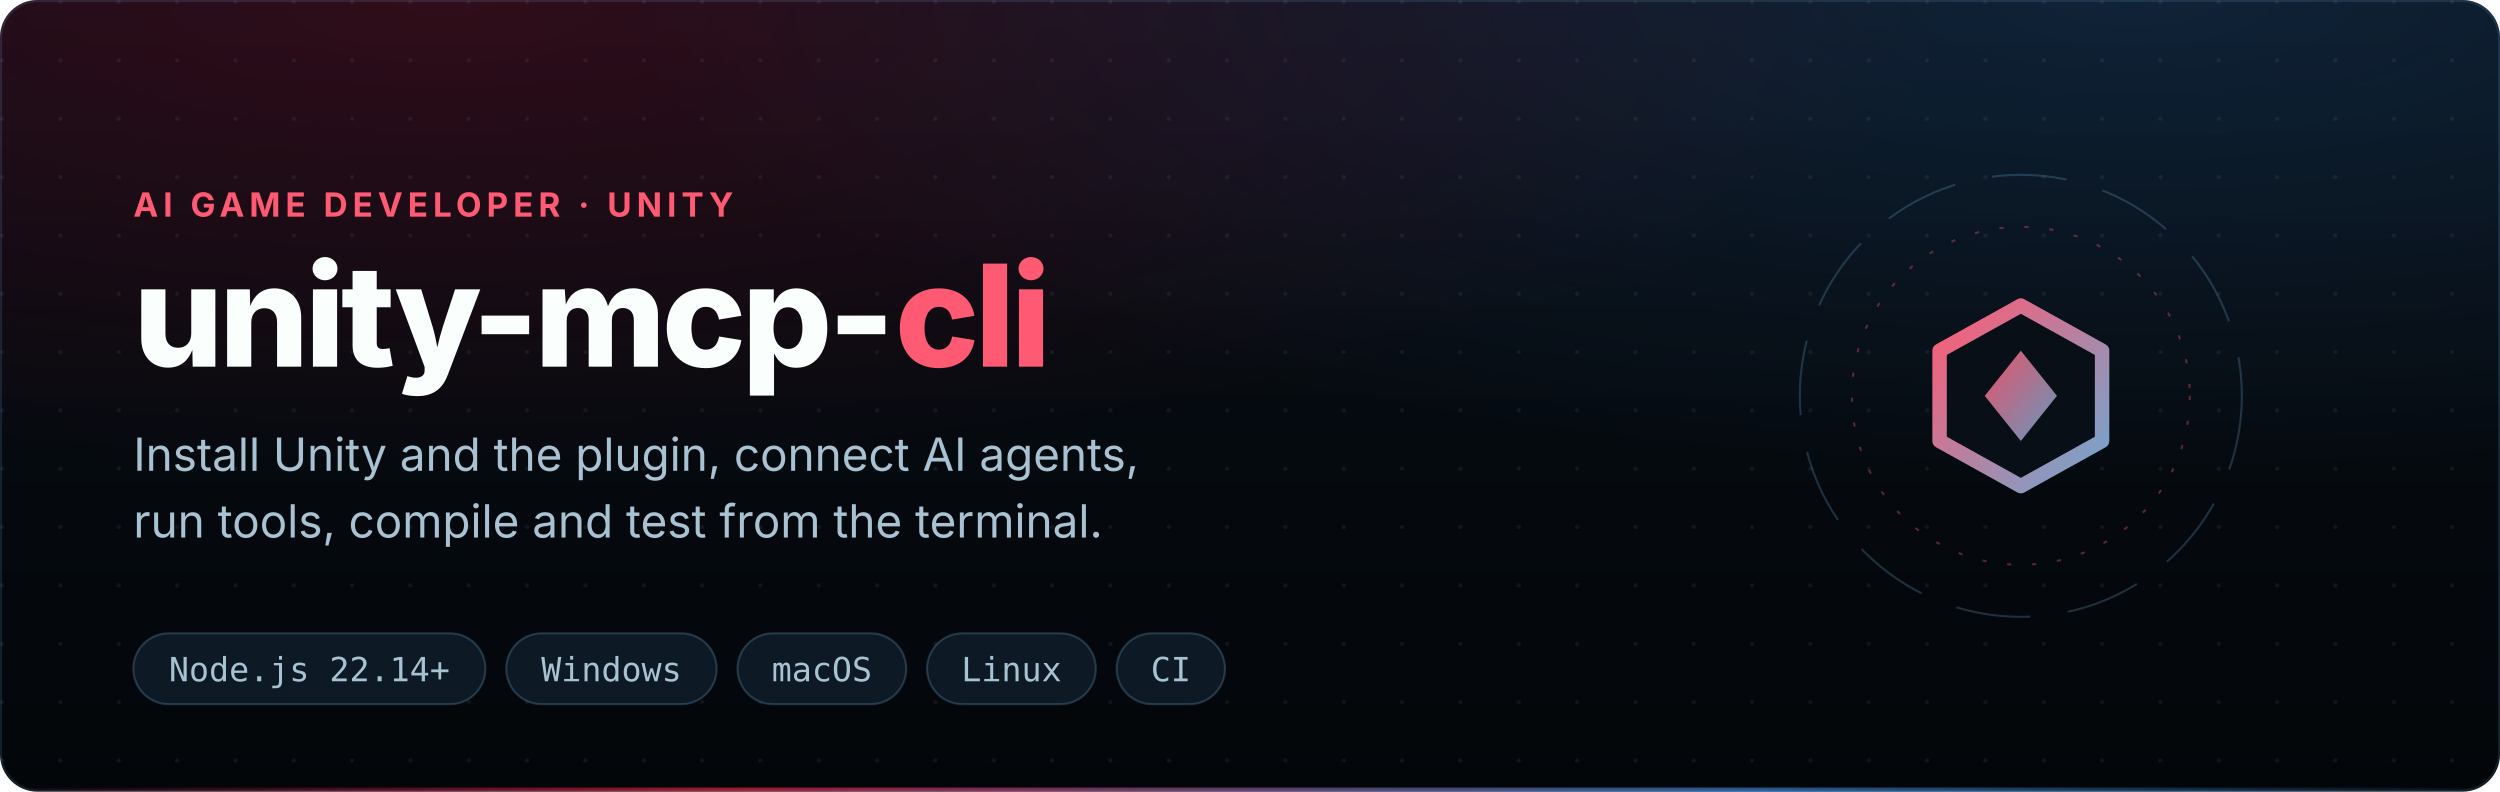
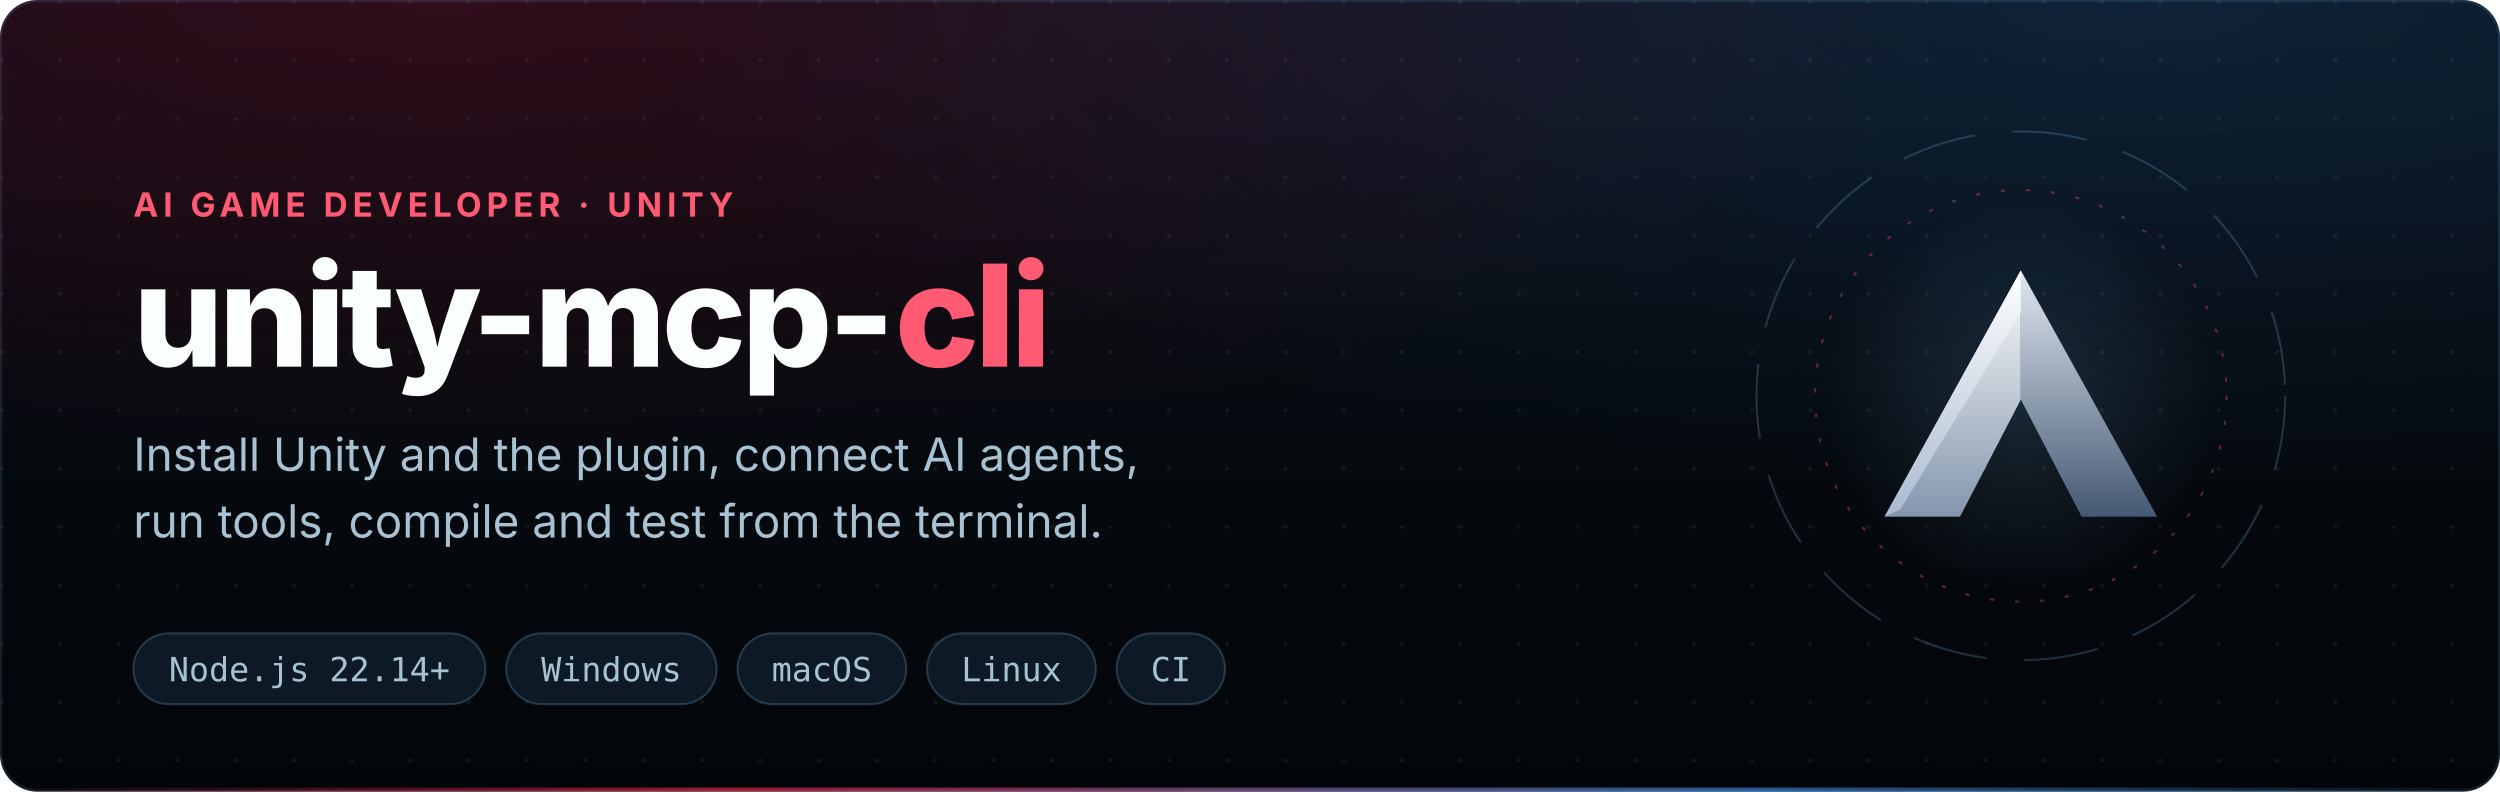
<svg xmlns="http://www.w3.org/2000/svg" width="1200" height="380" viewBox="0 0 1200 380" role="img" aria-label="unity-mcp-cli: install Unity and the AI Game Developer plugin, connect AI agents, run tools, compile and test Unity projects from the terminal">
  <defs>
    <linearGradient id="bg" x1="0" y1="0" x2="0" y2="1">
      <stop offset="0" stop-color="#080F17" />
      <stop offset="1" stop-color="#030609" />
    </linearGradient>
    <radialGradient id="hzR" cx="0.18" cy="0" r="0.6">
      <stop offset="0" stop-color="#FF002A" stop-opacity="0.16" />
      <stop offset="1" stop-color="#FF002A" stop-opacity="0" />
    </radialGradient>
    <radialGradient id="hzB" cx="0.85" cy="0" r="0.6">
      <stop offset="0" stop-color="#3B9BFF" stop-opacity="0.14" />
      <stop offset="1" stop-color="#3B9BFF" stop-opacity="0" />
    </radialGradient>
    <pattern id="dots" width="28" height="28" patternUnits="userSpaceOnUse">
      <circle cx="1" cy="1" r="1" fill="#A8C2D2" fill-opacity="0.08" />
    </pattern>
    <linearGradient id="rule" x1="0" y1="0" x2="1" y2="0">
      <stop offset="0" stop-color="#FF002A" stop-opacity="0" />
      <stop offset="0.3" stop-color="#FF2448" stop-opacity="0.6" />
      <stop offset="0.7" stop-color="#3B9BFF" stop-opacity="0.55" />
      <stop offset="1" stop-color="#3B9BFF" stop-opacity="0" />
    </linearGradient>
    <linearGradient id="card" x1="0" y1="0" x2="0" y2="1">
      <stop offset="0" stop-color="#0C1620" />
      <stop offset="1" stop-color="#070D14" />
    </linearGradient>
+     <linearGradient id="logoL" gradientUnits="userSpaceOnUse" x1="512" y1="190" x2="512" y2="785">
+       <stop offset="0" stop-color="#FFFFFF" />
+       <stop offset="1" stop-color="#8395AD" />
+     </linearGradient>
+     <linearGradient id="logoR" gradientUnits="userSpaceOnUse" x1="512" y1="190" x2="512" y2="785">
+       <stop offset="0" stop-color="#E1E8F1" />
+       <stop offset="1" stop-color="#455974" />
+     </linearGradient>
+     <linearGradient id="logoB" gradientUnits="userSpaceOnUse" x1="512" y1="190" x2="512" y2="785">
+       <stop offset="0" stop-color="#FFFFFF" />
+       <stop offset="1" stop-color="#AABBD0" />
+     </linearGradient>
+     <radialGradient id="logoGlow">
+       <stop offset="0" stop-color="#6FA8D0" stop-opacity=".18" />
+       <stop offset="1" stop-color="#6FA8D0" stop-opacity="0" />
+     </radialGradient>
    <linearGradient id="brand" x1="0" y1="0" x2="1" y2="1">
      <stop offset="0" stop-color="#FF5A73" />
      <stop offset="1" stop-color="#6FA8D0" />
    </linearGradient>
    <clipPath id="frame">
      <rect width="1200" height="380" rx="18" />
    </clipPath>
  </defs>
  <style>
    .s { font-family: Inter, 'Segoe UI', system-ui, -apple-system, Helvetica, Arial, sans-serif; } .m { font-family: 'JetBrains Mono', 'Cascadia Code', Consolas, Menlo, monospace; white-space: pre; }
    .pulse { animation: pulse 3.2s ease-in-out infinite; transform-box: fill-box; transform-origin: center; }
    @keyframes pulse { 0%,100% { opacity: .85; transform: scale(1); } 50% { opacity: 1; transform: scale(1.04); } }
    .spin { animation: spin 40s linear infinite; transform-box: fill-box; transform-origin: center; }
    .spin.r { animation-duration: 60s; animation-direction: reverse; }
    @keyframes spin { to { transform: rotate(360deg); } }
    .blink { animation: blink 1.1s steps(1) infinite; } @keyframes blink { 50% { opacity: 0; } }
    
    @media (prefers-reduced-motion: reduce) { * { animation: none !important; } }
  </style>
  <g clip-path="url(#frame)">
    <rect width="1200" height="380" fill="url(#bg)" />
    <rect width="1200" height="380" fill="url(#hzR)" />
    <rect width="1200" height="380" fill="url(#hzB)" />
    <rect width="1200" height="380" fill="url(#dots)" />
    <text x="64" y="104" text-anchor="start" class="s" font-size="16" font-weight="700" letter-spacing="2.4" fill="#FF5A73">AI GAME DEVELOPER · UNITY</text>
    <text x="64" y="176" class="s" font-size="68" font-weight="800" letter-spacing="-2" fill="#FAFFFD">unity-mcp-<tspan fill="#FF5A73">cli</tspan>
    </text>
    <text x="64" y="226" class="s" font-size="22" fill="#A8C2D2">Install Unity and the plugin, connect AI agents,</text>
    <text x="64" y="258" class="s" font-size="22" fill="#A8C2D2">run tools, compile and test from the terminal.</text>
    <g transform="translate(64 304)">
      <rect width="169" height="34" rx="17" fill="#0D1A25" stroke="rgba(111,168,208,0.45)" stroke-opacity=".6" />
      <text x="84.5" y="23" text-anchor="middle" class="m" font-size="16" fill="#A8C2D2">Node.js 22.14+</text>
    </g>
    <g transform="translate(243 304)">
      <rect width="101" height="34" rx="17" fill="#0D1A25" stroke="rgba(111,168,208,0.45)" stroke-opacity=".6" />
      <text x="50.5" y="23" text-anchor="middle" class="m" font-size="16" fill="#A8C2D2">Windows</text>
    </g>
    <g transform="translate(354 304)">
      <rect width="81" height="34" rx="17" fill="#0D1A25" stroke="rgba(111,168,208,0.45)" stroke-opacity=".6" />
      <text x="40.5" y="23" text-anchor="middle" class="m" font-size="16" fill="#A8C2D2">macOS</text>
    </g>
    <g transform="translate(445 304)">
      <rect width="81" height="34" rx="17" fill="#0D1A25" stroke="rgba(111,168,208,0.45)" stroke-opacity=".6" />
      <text x="40.5" y="23" text-anchor="middle" class="m" font-size="16" fill="#A8C2D2">Linux</text>
    </g>
    <g transform="translate(536 304)">
      <rect width="52" height="34" rx="17" fill="#0D1A25" stroke="rgba(111,168,208,0.45)" stroke-opacity=".6" />
      <text x="26.0" y="23" text-anchor="middle" class="m" font-size="16" fill="#A8C2D2">CI</text>
    </g>
-     <circle class="spin" cx="970" cy="190.0" r="81.12" fill="none" stroke="#FF5A73" stroke-opacity=".35" stroke-dasharray="2 10" />
-     <circle class="spin r" cx="970" cy="190.0" r="106.08" fill="none" stroke="#6FA8D0" stroke-opacity=".25" stroke-dasharray="36 18" />
+     <circle cx="970" cy="190.0" r="93.6" fill="url(#logoGlow)" />
+     <circle class="spin" cx="970" cy="190.0" r="98.8" fill="none" stroke="#FF5A73" stroke-opacity=".35" stroke-dasharray="2 10" />
+     <circle class="spin r" cx="970" cy="190.0" r="126.88" fill="none" stroke="#6FA8D0" stroke-opacity=".25" stroke-dasharray="36 18" />
    <g class="pulse">
-       <polygon points="970.0,146.667 1009.0,168.333 1009.0,211.667 970.0,233.333 931.0,211.667 931.0,168.333" fill="#080F17" stroke="url(#brand)" stroke-width="6.933" stroke-linejoin="round" />
-       <polygon points="970.0,168.333 987.333,190.0 970.0,211.667 952.667,190.0" fill="url(#brand)" opacity=".9" />
+       <g transform="translate(867.60 91.00) scale(0.2)">
+         <path d="M512 194 L512 504 L366 785 L185 785 Z" fill="url(#logoL)" />
+         <path d="M512 194 L839 785 L658 785 L512 504 Z" fill="url(#logoR)" />
+         <path d="M512 194 L512 294 L223 767 L185 785 Z" fill="url(#logoB)" />
+       </g>
    </g>
    <rect x="0" y="378" width="1200" height="2" fill="url(#rule)" />
  </g>
  <rect x=".5" y=".5" width="1199" height="379" rx="18" fill="none" stroke="rgba(111,168,208,0.16)" />
</svg>
